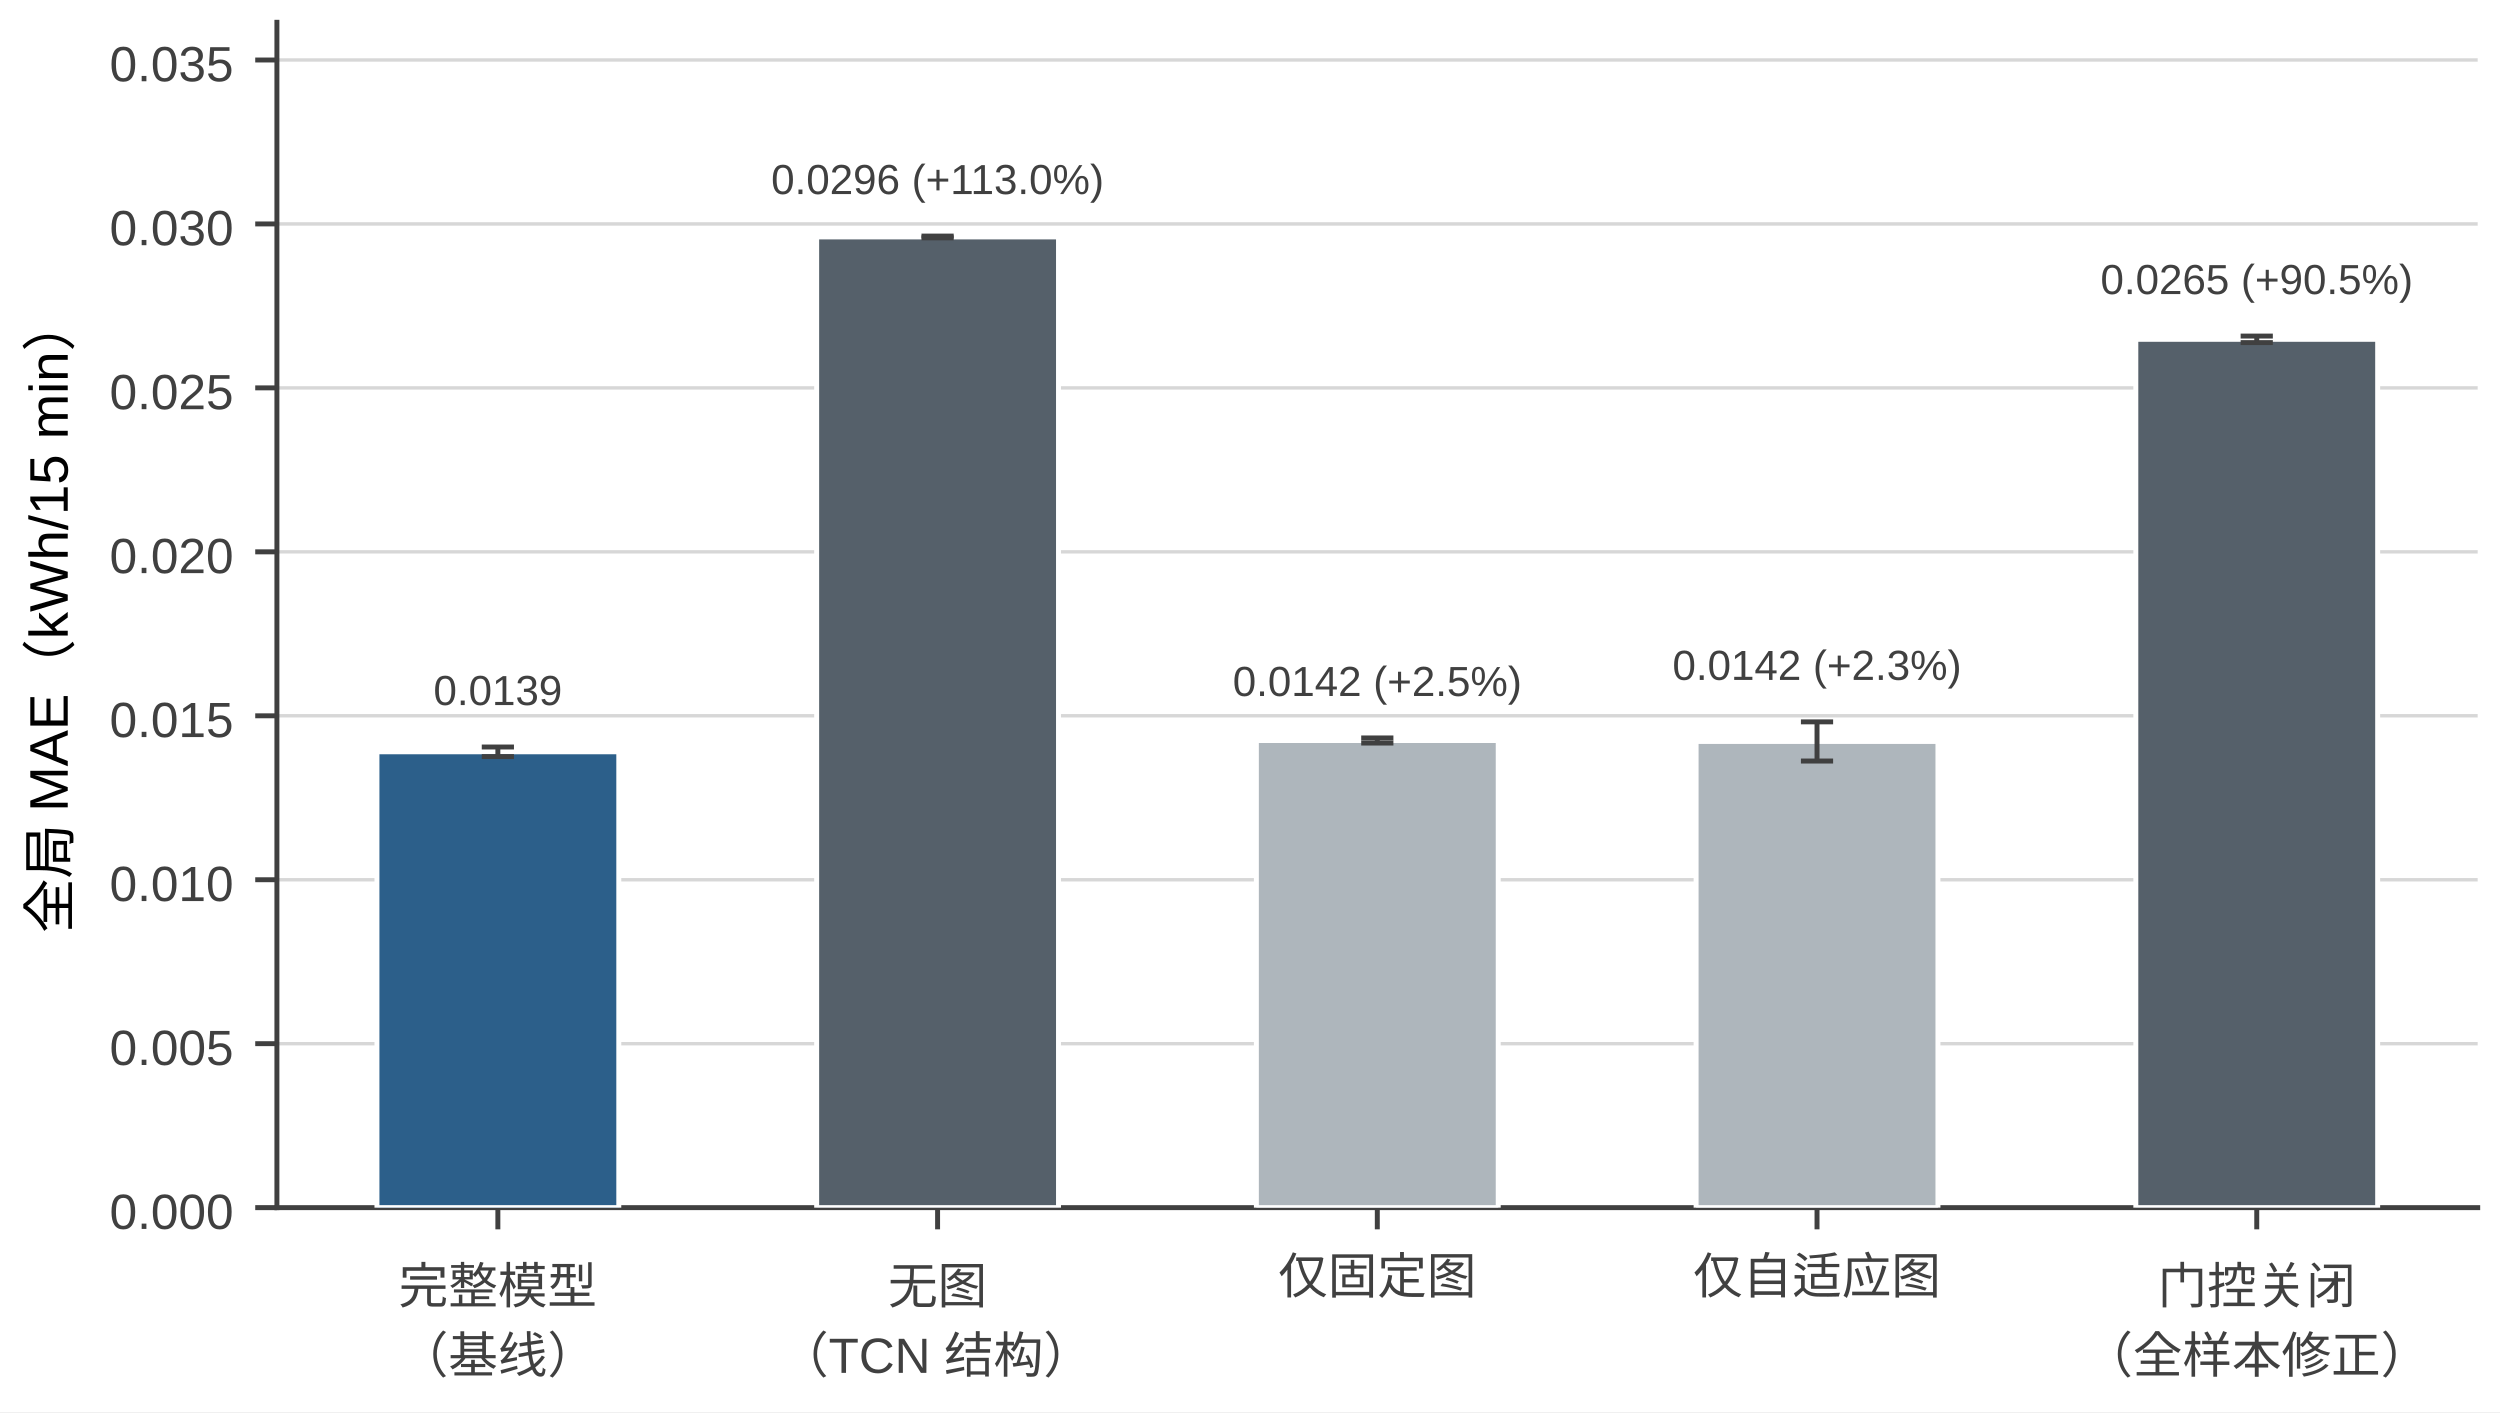
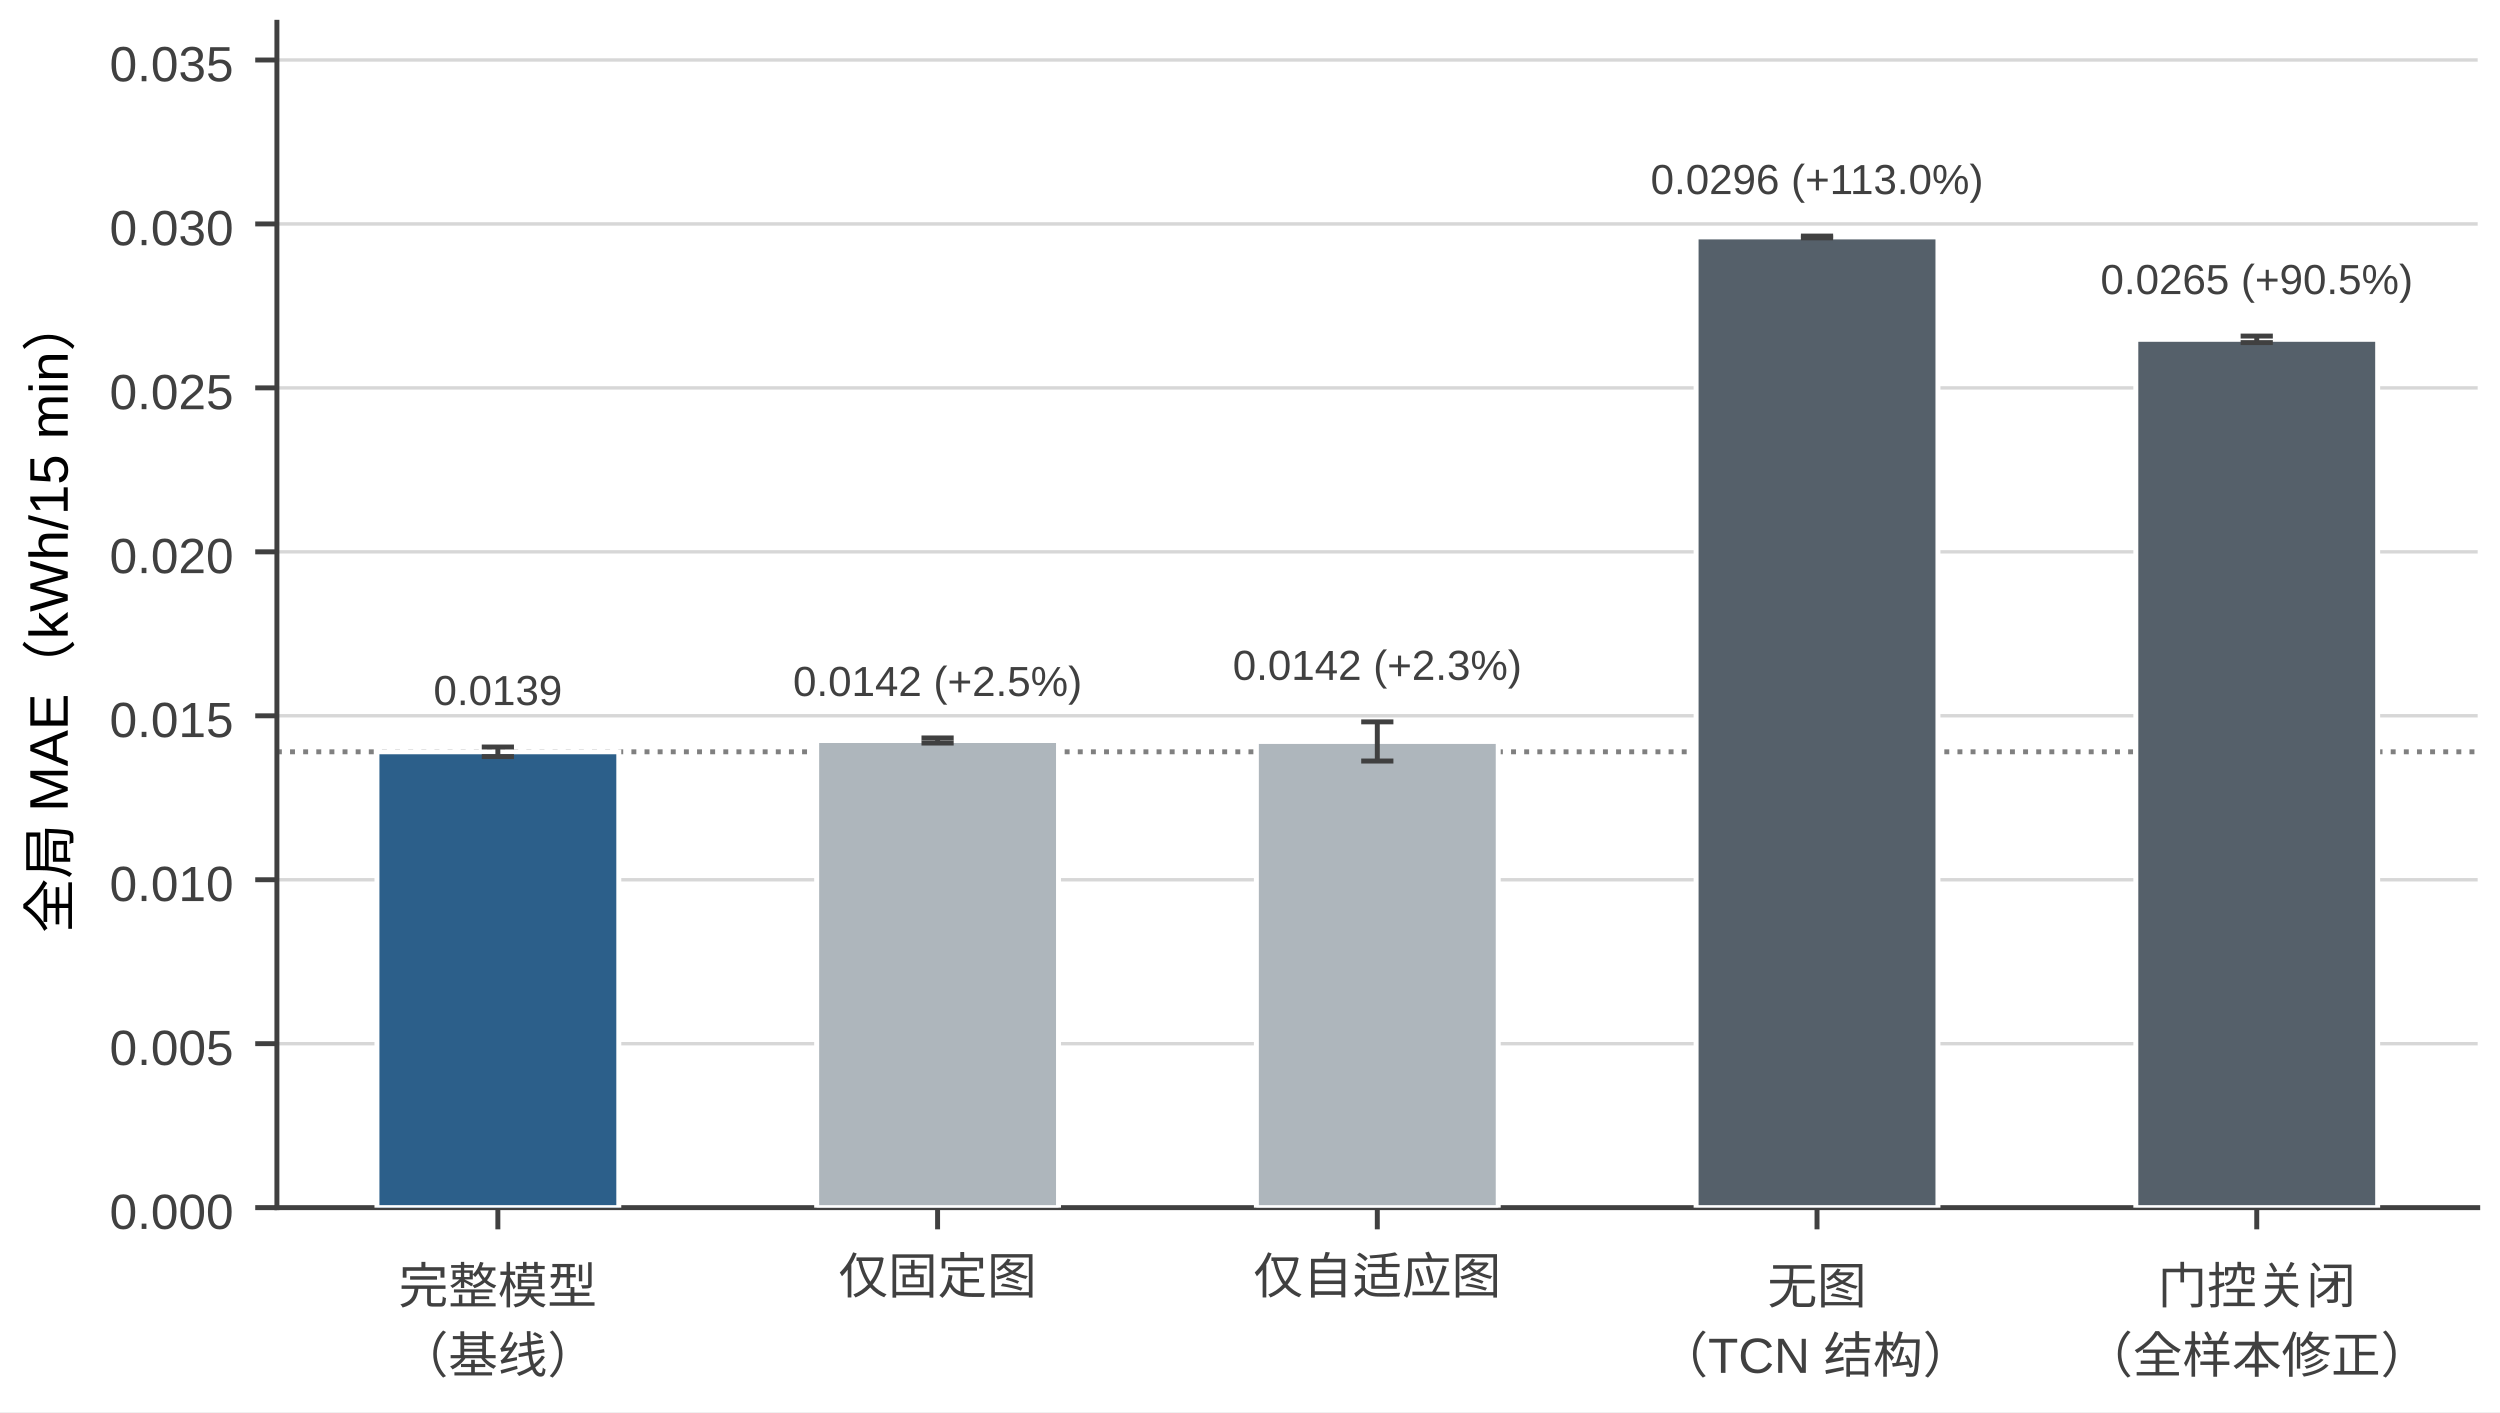
<svg xmlns="http://www.w3.org/2000/svg" xmlns:xlink="http://www.w3.org/1999/xlink" width="403.68pt" height="228pt" viewBox="0 0 403.68 228" version="1.1">
  <defs>
    <style type="text/css">*{stroke-linejoin: round; stroke-linecap: butt}</style>
  </defs>
  <g id="figure_1">
    <g id="patch_1">
      <path d="M 0 228 L 403.68 228 L 403.68 0 L 0 0 z " style="fill: #ffffff" />
    </g>
    <g id="axes_1">
      <g id="patch_2">
        <path d="M 44.712 195 L 400.08 195 L 400.08 3.6 L 44.712 3.6 z " style="fill: #ffffff" />
      </g>
      <g id="matplotlib.axis_1">
        <g id="xtick_1">
          <g id="line2d_1">
            <defs>
-               <path id="m6b417a158b" d="M 0 0 L 0 3.5 " style="stroke: #404040; stroke-width: 0.8" />
+               <path id="ma8801f9782" d="M 0 0 L 0 3.5 " style="stroke: #404040; stroke-width: 0.8" />
            </defs>
            <g>
-               <use xlink:href="#m6b417a158b" x="80.391" y="195" style="fill: #404040; stroke: #404040; stroke-width: 0.8" />
+               <use xlink:href="#ma8801f9782" x="80.391" y="195" style="fill: #404040; stroke: #404040; stroke-width: 0.8" />
            </g>
          </g>
          <g id="text_1">
            <text style="font-size: 8px; font-family: 'PingFang SC', 'Arial', 'Helvetica', 'DejaVu Sans', sans-serif; fill: #404040" transform="translate(64.39121 210.4795)">完整模型</text>
            <text style="font-size: 8px; font-family: 'PingFang SC', 'Arial', 'Helvetica', 'DejaVu Sans', sans-serif; fill: #404040" transform="translate(64.39121 221.6795)">（基线）</text>
          </g>
        </g>
        <g id="xtick_2">
          <g id="line2d_2">
            <g>
-               <use xlink:href="#m6b417a158b" x="151.394" y="195" style="fill: #404040; stroke: #404040; stroke-width: 0.8" />
+               <use xlink:href="#ma8801f9782" x="151.394" y="195" style="fill: #404040; stroke: #404040; stroke-width: 0.8" />
            </g>
          </g>
          <g id="text_2">
-             <text style="font-size: 8px; font-family: 'PingFang SC', 'Arial', 'Helvetica', 'DejaVu Sans', sans-serif; fill: #404040" transform="translate(143.3936 210.4795)">无图</text>
-             <text style="font-size: 8px; font-family: 'PingFang SC', 'Arial', 'Helvetica', 'DejaVu Sans', sans-serif; fill: #404040" transform="translate(125.7974 221.6795)">（TCN 结构）</text>
+             <text style="font-size: 8px; font-family: 'PingFang SC', 'Arial', 'Helvetica', 'DejaVu Sans', sans-serif; text-anchor: middle; fill: #404040" x="151.394" y="208.88" transform="rotate(-0 151.3936 208.8795)">仅固定图</text>
          </g>
        </g>
        <g id="xtick_3">
          <g id="line2d_3">
            <g>
-               <use xlink:href="#m6b417a158b" x="222.396" y="195" style="fill: #404040; stroke: #404040; stroke-width: 0.8" />
+               <use xlink:href="#ma8801f9782" x="222.396" y="195" style="fill: #404040; stroke: #404040; stroke-width: 0.8" />
            </g>
          </g>
          <g id="text_3">
-             <text style="font-size: 8px; font-family: 'PingFang SC', 'Arial', 'Helvetica', 'DejaVu Sans', sans-serif; text-anchor: middle; fill: #404040" x="222.396" y="208.88" transform="rotate(-0 222.396 208.8795)">仅固定图</text>
+             <text style="font-size: 8px; font-family: 'PingFang SC', 'Arial', 'Helvetica', 'DejaVu Sans', sans-serif; text-anchor: middle; fill: #404040" x="222.396" y="208.88" transform="rotate(-0 222.396 208.8795)">仅自适应图</text>
          </g>
        </g>
        <g id="xtick_4">
          <g id="line2d_4">
            <g>
-               <use xlink:href="#m6b417a158b" x="293.398" y="195" style="fill: #404040; stroke: #404040; stroke-width: 0.8" />
+               <use xlink:href="#ma8801f9782" x="293.398" y="195" style="fill: #404040; stroke: #404040; stroke-width: 0.8" />
            </g>
          </g>
          <g id="text_4">
-             <text style="font-size: 8px; font-family: 'PingFang SC', 'Arial', 'Helvetica', 'DejaVu Sans', sans-serif; text-anchor: middle; fill: #404040" x="293.398" y="208.88" transform="rotate(-0 293.3984 208.8795)">仅自适应图</text>
+             <text style="font-size: 8px; font-family: 'PingFang SC', 'Arial', 'Helvetica', 'DejaVu Sans', sans-serif; fill: #404040" transform="translate(285.3984 210.4795)">无图</text>
+             <text style="font-size: 8px; font-family: 'PingFang SC', 'Arial', 'Helvetica', 'DejaVu Sans', sans-serif; fill: #404040" transform="translate(267.8022 221.6795)">（TCN 结构）</text>
          </g>
        </g>
        <g id="xtick_5">
          <g id="line2d_5">
            <g>
-               <use xlink:href="#m6b417a158b" x="364.401" y="195" style="fill: #404040; stroke: #404040; stroke-width: 0.8" />
+               <use xlink:href="#ma8801f9782" x="364.401" y="195" style="fill: #404040; stroke: #404040; stroke-width: 0.8" />
            </g>
          </g>
          <g id="text_5">
            <text style="font-size: 8px; font-family: 'PingFang SC', 'Arial', 'Helvetica', 'DejaVu Sans', sans-serif; fill: #404040" transform="translate(348.4008 210.4795)">门控关闭</text>
            <text style="font-size: 8px; font-family: 'PingFang SC', 'Arial', 'Helvetica', 'DejaVu Sans', sans-serif; fill: #404040" transform="translate(336.4008 221.6795)">（全样本修正）</text>
          </g>
        </g>
      </g>
      <g id="matplotlib.axis_2">
        <g id="ytick_1">
          <g id="line2d_6">
-             <path d="M 44.712 195 L 400.08 195 " clip-path="url(#p3f10f317a7)" style="fill: none; stroke: #c8c8c8; stroke-opacity: 0.72; stroke-width: 0.55; stroke-linecap: square" />
+             <path d="M 44.712 195 L 400.08 195 " clip-path="url(#p6b0a60494f)" style="fill: none; stroke: #c8c8c8; stroke-opacity: 0.72; stroke-width: 0.55; stroke-linecap: square" />
          </g>
          <g id="line2d_7">
            <defs>
-               <path id="m37a7beac36" d="M 0 0 L -3.5 0 " style="stroke: #404040; stroke-width: 0.8" />
+               <path id="m39bf307064" d="M 0 0 L -3.5 0 " style="stroke: #404040; stroke-width: 0.8" />
            </defs>
            <g>
-               <use xlink:href="#m37a7beac36" x="44.712" y="195" style="fill: #404040; stroke: #404040; stroke-width: 0.8" />
+               <use xlink:href="#m39bf307064" x="44.712" y="195" style="fill: #404040; stroke: #404040; stroke-width: 0.8" />
            </g>
          </g>
          <g id="text_6">
            <text style="font-size: 8px; font-family: 'PingFang SC', 'Arial', 'Helvetica', 'DejaVu Sans', sans-serif; text-anchor: end; fill: #404040" x="37.712" y="198.44" transform="rotate(-0 37.7125 198.4395)">0.000</text>
          </g>
        </g>
        <g id="ytick_2">
          <g id="line2d_8">
-             <path d="M 44.712 168.526 L 400.08 168.526 " clip-path="url(#p3f10f317a7)" style="fill: none; stroke: #c8c8c8; stroke-opacity: 0.72; stroke-width: 0.55; stroke-linecap: square" />
+             <path d="M 44.712 168.526 L 400.08 168.526 " clip-path="url(#p6b0a60494f)" style="fill: none; stroke: #c8c8c8; stroke-opacity: 0.72; stroke-width: 0.55; stroke-linecap: square" />
          </g>
          <g id="line2d_9">
            <g>
-               <use xlink:href="#m37a7beac36" x="44.712" y="168.526" style="fill: #404040; stroke: #404040; stroke-width: 0.8" />
+               <use xlink:href="#m39bf307064" x="44.712" y="168.526" style="fill: #404040; stroke: #404040; stroke-width: 0.8" />
            </g>
          </g>
          <g id="text_7">
            <text style="font-size: 8px; font-family: 'PingFang SC', 'Arial', 'Helvetica', 'DejaVu Sans', sans-serif; text-anchor: end; fill: #404040" x="37.712" y="171.966" transform="rotate(-0 37.7125 171.9662)">0.005</text>
          </g>
        </g>
        <g id="ytick_3">
          <g id="line2d_10">
-             <path d="M 44.712 142.053 L 400.08 142.053 " clip-path="url(#p3f10f317a7)" style="fill: none; stroke: #c8c8c8; stroke-opacity: 0.72; stroke-width: 0.55; stroke-linecap: square" />
+             <path d="M 44.712 142.053 L 400.08 142.053 " clip-path="url(#p6b0a60494f)" style="fill: none; stroke: #c8c8c8; stroke-opacity: 0.72; stroke-width: 0.55; stroke-linecap: square" />
          </g>
          <g id="line2d_11">
            <g>
-               <use xlink:href="#m37a7beac36" x="44.712" y="142.053" style="fill: #404040; stroke: #404040; stroke-width: 0.8" />
+               <use xlink:href="#m39bf307064" x="44.712" y="142.053" style="fill: #404040; stroke: #404040; stroke-width: 0.8" />
            </g>
          </g>
          <g id="text_8">
            <text style="font-size: 8px; font-family: 'PingFang SC', 'Arial', 'Helvetica', 'DejaVu Sans', sans-serif; text-anchor: end; fill: #404040" x="37.712" y="145.493" transform="rotate(-0 37.7125 145.4928)">0.010</text>
          </g>
        </g>
        <g id="ytick_4">
          <g id="line2d_12">
-             <path d="M 44.712 115.579 L 400.08 115.579 " clip-path="url(#p3f10f317a7)" style="fill: none; stroke: #c8c8c8; stroke-opacity: 0.72; stroke-width: 0.55; stroke-linecap: square" />
+             <path d="M 44.712 115.579 L 400.08 115.579 " clip-path="url(#p6b0a60494f)" style="fill: none; stroke: #c8c8c8; stroke-opacity: 0.72; stroke-width: 0.55; stroke-linecap: square" />
          </g>
          <g id="line2d_13">
            <g>
-               <use xlink:href="#m37a7beac36" x="44.712" y="115.579" style="fill: #404040; stroke: #404040; stroke-width: 0.8" />
+               <use xlink:href="#m39bf307064" x="44.712" y="115.579" style="fill: #404040; stroke: #404040; stroke-width: 0.8" />
            </g>
          </g>
          <g id="text_9">
            <text style="font-size: 8px; font-family: 'PingFang SC', 'Arial', 'Helvetica', 'DejaVu Sans', sans-serif; text-anchor: end; fill: #404040" x="37.712" y="119.019" transform="rotate(-0 37.7125 119.0195)">0.015</text>
          </g>
        </g>
        <g id="ytick_5">
          <g id="line2d_14">
-             <path d="M 44.712 89.106 L 400.08 89.106 " clip-path="url(#p3f10f317a7)" style="fill: none; stroke: #c8c8c8; stroke-opacity: 0.72; stroke-width: 0.55; stroke-linecap: square" />
+             <path d="M 44.712 89.106 L 400.08 89.106 " clip-path="url(#p6b0a60494f)" style="fill: none; stroke: #c8c8c8; stroke-opacity: 0.72; stroke-width: 0.55; stroke-linecap: square" />
          </g>
          <g id="line2d_15">
            <g>
-               <use xlink:href="#m37a7beac36" x="44.712" y="89.106" style="fill: #404040; stroke: #404040; stroke-width: 0.8" />
+               <use xlink:href="#m39bf307064" x="44.712" y="89.106" style="fill: #404040; stroke: #404040; stroke-width: 0.8" />
            </g>
          </g>
          <g id="text_10">
            <text style="font-size: 8px; font-family: 'PingFang SC', 'Arial', 'Helvetica', 'DejaVu Sans', sans-serif; text-anchor: end; fill: #404040" x="37.712" y="92.546" transform="rotate(-0 37.7125 92.54611)">0.020</text>
          </g>
        </g>
        <g id="ytick_6">
          <g id="line2d_16">
-             <path d="M 44.712 62.633 L 400.08 62.633 " clip-path="url(#p3f10f317a7)" style="fill: none; stroke: #c8c8c8; stroke-opacity: 0.72; stroke-width: 0.55; stroke-linecap: square" />
+             <path d="M 44.712 62.633 L 400.08 62.633 " clip-path="url(#p6b0a60494f)" style="fill: none; stroke: #c8c8c8; stroke-opacity: 0.72; stroke-width: 0.55; stroke-linecap: square" />
          </g>
          <g id="line2d_17">
            <g>
-               <use xlink:href="#m37a7beac36" x="44.712" y="62.633" style="fill: #404040; stroke: #404040; stroke-width: 0.8" />
+               <use xlink:href="#m39bf307064" x="44.712" y="62.633" style="fill: #404040; stroke: #404040; stroke-width: 0.8" />
            </g>
          </g>
          <g id="text_11">
            <text style="font-size: 8px; font-family: 'PingFang SC', 'Arial', 'Helvetica', 'DejaVu Sans', sans-serif; text-anchor: end; fill: #404040" x="37.712" y="66.073" transform="rotate(-0 37.7125 66.07276)">0.025</text>
          </g>
        </g>
        <g id="ytick_7">
          <g id="line2d_18">
-             <path d="M 44.712 36.159 L 400.08 36.159 " clip-path="url(#p3f10f317a7)" style="fill: none; stroke: #c8c8c8; stroke-opacity: 0.72; stroke-width: 0.55; stroke-linecap: square" />
+             <path d="M 44.712 36.159 L 400.08 36.159 " clip-path="url(#p6b0a60494f)" style="fill: none; stroke: #c8c8c8; stroke-opacity: 0.72; stroke-width: 0.55; stroke-linecap: square" />
          </g>
          <g id="line2d_19">
            <g>
-               <use xlink:href="#m37a7beac36" x="44.712" y="36.159" style="fill: #404040; stroke: #404040; stroke-width: 0.8" />
+               <use xlink:href="#m39bf307064" x="44.712" y="36.159" style="fill: #404040; stroke: #404040; stroke-width: 0.8" />
            </g>
          </g>
          <g id="text_12">
            <text style="font-size: 8px; font-family: 'PingFang SC', 'Arial', 'Helvetica', 'DejaVu Sans', sans-serif; text-anchor: end; fill: #404040" x="37.712" y="39.599" transform="rotate(-0 37.7125 39.5994)">0.030</text>
          </g>
        </g>
        <g id="ytick_8">
          <g id="line2d_20">
-             <path d="M 44.712 9.686 L 400.08 9.686 " clip-path="url(#p3f10f317a7)" style="fill: none; stroke: #c8c8c8; stroke-opacity: 0.72; stroke-width: 0.55; stroke-linecap: square" />
+             <path d="M 44.712 9.686 L 400.08 9.686 " clip-path="url(#p6b0a60494f)" style="fill: none; stroke: #c8c8c8; stroke-opacity: 0.72; stroke-width: 0.55; stroke-linecap: square" />
          </g>
          <g id="line2d_21">
            <g>
-               <use xlink:href="#m37a7beac36" x="44.712" y="9.686" style="fill: #404040; stroke: #404040; stroke-width: 0.8" />
+               <use xlink:href="#m39bf307064" x="44.712" y="9.686" style="fill: #404040; stroke: #404040; stroke-width: 0.8" />
            </g>
          </g>
          <g id="text_13">
            <text style="font-size: 8px; font-family: 'PingFang SC', 'Arial', 'Helvetica', 'DejaVu Sans', sans-serif; text-anchor: end; fill: #404040" x="37.712" y="13.126" transform="rotate(-0 37.7125 13.12605)">0.035</text>
          </g>
        </g>
        <g id="text_14">
          <text style="font-size: 8.8px; font-family: 'PingFang SC', 'Arial', 'Helvetica', 'DejaVu Sans', sans-serif; text-anchor: middle" x="11.168" y="99.3" transform="rotate(-90 11.168 99.29976)">全局 MAE（kWh/15 min）</text>
        </g>
      </g>
+       <g id="line2d_22">
+         <path d="M 44.712 121.397 L 400.08 121.397 " clip-path="url(#p6b0a60494f)" style="fill: none; stroke-dasharray: 0.8,1.32; stroke-dashoffset: 0; stroke: #808080; stroke-width: 0.8" />
+       </g>
      <g id="patch_3">
        <path d="M 44.712 195 L 44.712 3.6 " style="fill: none; stroke: #404040; stroke-width: 0.8; stroke-linejoin: miter; stroke-linecap: square" />
      </g>
      <g id="patch_4">
        <path d="M 44.712 195 L 400.08 195 " style="fill: none; stroke: #404040; stroke-width: 0.8; stroke-linejoin: miter; stroke-linecap: square" />
      </g>
      <g id="patch_5">
-         <path d="M 60.866 195 L 99.917 195 L 99.917 121.397 L 60.866 121.397 z " clip-path="url(#p3f10f317a7)" style="fill: #2c5f8a; stroke: #ffffff; stroke-width: 0.8; stroke-linejoin: miter" />
+         <path d="M 60.866 195 L 99.917 195 L 99.917 121.397 L 60.866 121.397 z " clip-path="url(#p6b0a60494f)" style="fill: #2c5f8a; stroke: #ffffff; stroke-width: 0.8; stroke-linejoin: miter" />
      </g>
      <g id="patch_6">
-         <path d="M 131.868 195 L 170.919 195 L 170.919 38.26 L 131.868 38.26 z " clip-path="url(#p3f10f317a7)" style="fill: #55606a; stroke: #ffffff; stroke-width: 0.8; stroke-linejoin: miter" />
+         <path d="M 131.868 195 L 170.919 195 L 170.919 119.57 L 131.868 119.57 z " clip-path="url(#p6b0a60494f)" style="fill: #aeb6bc; stroke: #ffffff; stroke-width: 0.8; stroke-linejoin: miter" />
      </g>
      <g id="patch_7">
-         <path d="M 202.87 195 L 241.922 195 L 241.922 119.57 L 202.87 119.57 z " clip-path="url(#p3f10f317a7)" style="fill: #aeb6bc; stroke: #ffffff; stroke-width: 0.8; stroke-linejoin: miter" />
+         <path d="M 202.87 195 L 241.922 195 L 241.922 119.723 L 202.87 119.723 z " clip-path="url(#p6b0a60494f)" style="fill: #aeb6bc; stroke: #ffffff; stroke-width: 0.8; stroke-linejoin: miter" />
      </g>
      <g id="patch_8">
-         <path d="M 273.873 195 L 312.924 195 L 312.924 119.723 L 273.873 119.723 z " clip-path="url(#p3f10f317a7)" style="fill: #aeb6bc; stroke: #ffffff; stroke-width: 0.8; stroke-linejoin: miter" />
+         <path d="M 273.873 195 L 312.924 195 L 312.924 38.26 L 273.873 38.26 z " clip-path="url(#p6b0a60494f)" style="fill: #55606a; stroke: #ffffff; stroke-width: 0.8; stroke-linejoin: miter" />
      </g>
      <g id="patch_9">
-         <path d="M 344.875 195 L 383.926 195 L 383.926 54.791 L 344.875 54.791 z " clip-path="url(#p3f10f317a7)" style="fill: #55606a; stroke: #ffffff; stroke-width: 0.8; stroke-linejoin: miter" />
+         <path d="M 344.875 195 L 383.926 195 L 383.926 54.791 L 344.875 54.791 z " clip-path="url(#p6b0a60494f)" style="fill: #55606a; stroke: #ffffff; stroke-width: 0.8; stroke-linejoin: miter" />
      </g>
      <g id="text_15">
        <text style="font-size: 6.8px; font-family: 'PingFang SC', 'Arial', 'Helvetica', 'DejaVu Sans', sans-serif; text-anchor: middle; fill: #404040" x="80.391" y="113.846" transform="rotate(-0 80.39121 113.8463)">0.0139</text>
      </g>
      <g id="text_16">
-         <text style="font-size: 6.8px; font-family: 'PingFang SC', 'Arial', 'Helvetica', 'DejaVu Sans', sans-serif; text-anchor: middle; fill: #404040" x="151.394" y="31.339" transform="rotate(-0 151.3936 31.33853)">0.0296  (+113.0%)</text>
+         <text style="font-size: 6.8px; font-family: 'PingFang SC', 'Arial', 'Helvetica', 'DejaVu Sans', sans-serif; text-anchor: middle; fill: #404040" x="151.394" y="112.386" transform="rotate(-0 151.3936 112.3859)">0.0142  (+2.5%)</text>
      </g>
      <g id="text_17">
-         <text style="font-size: 6.8px; font-family: 'PingFang SC', 'Arial', 'Helvetica', 'DejaVu Sans', sans-serif; text-anchor: middle; fill: #404040" x="222.396" y="112.386" transform="rotate(-0 222.396 112.3859)">0.0142  (+2.5%)</text>
+         <text style="font-size: 6.8px; font-family: 'PingFang SC', 'Arial', 'Helvetica', 'DejaVu Sans', sans-serif; text-anchor: middle; fill: #404040" x="222.396" y="109.786" transform="rotate(-0 222.396 109.7859)">0.0142  (+2.3%)</text>
      </g>
      <g id="text_18">
-         <text style="font-size: 6.8px; font-family: 'PingFang SC', 'Arial', 'Helvetica', 'DejaVu Sans', sans-serif; text-anchor: middle; fill: #404040" x="293.398" y="109.786" transform="rotate(-0 293.3984 109.7859)">0.0142  (+2.3%)</text>
+         <text style="font-size: 6.8px; font-family: 'PingFang SC', 'Arial', 'Helvetica', 'DejaVu Sans', sans-serif; text-anchor: middle; fill: #404040" x="293.398" y="31.339" transform="rotate(-0 293.3984 31.33853)">0.0296  (+113.0%)</text>
      </g>
      <g id="text_19">
        <text style="font-size: 6.8px; font-family: 'PingFang SC', 'Arial', 'Helvetica', 'DejaVu Sans', sans-serif; text-anchor: middle; fill: #404040" x="364.401" y="47.489" transform="rotate(-0 364.4008 47.48855)">0.0265  (+90.5%)</text>
      </g>
      <g id="LineCollection_1">
-         <path d="M 80.391 122.172 L 80.391 120.622 " clip-path="url(#p3f10f317a7)" style="fill: none; stroke: #404040; stroke-width: 0.8" />
-       </g>
-       <g id="line2d_22">
+         <path d="M 80.391 122.172 L 80.391 120.622 " clip-path="url(#p6b0a60494f)" style="fill: none; stroke: #404040; stroke-width: 0.8" />
+       </g>
+       <g id="line2d_23">
        <defs>
-           <path id="m7819eabbbb" d="M 2.6 0 L -2.6 -0 " style="stroke: #404040; stroke-width: 0.8" />
+           <path id="mdea470c93c" d="M 2.6 0 L -2.6 -0 " style="stroke: #404040; stroke-width: 0.8" />
        </defs>
-         <g clip-path="url(#p3f10f317a7)">
-           <use xlink:href="#m7819eabbbb" x="80.391" y="122.172" style="fill: #1f77b4; stroke: #404040; stroke-width: 0.8" />
-         </g>
-       </g>
-       <g id="line2d_23">
-         <g clip-path="url(#p3f10f317a7)">
-           <use xlink:href="#m7819eabbbb" x="80.391" y="120.622" style="fill: #1f77b4; stroke: #404040; stroke-width: 0.8" />
+         <g clip-path="url(#p6b0a60494f)">
+           <use xlink:href="#mdea470c93c" x="80.391" y="122.172" style="fill: #1f77b4; stroke: #404040; stroke-width: 0.8" />
+         </g>
+       </g>
+       <g id="line2d_24">
+         <g clip-path="url(#p6b0a60494f)">
+           <use xlink:href="#mdea470c93c" x="80.391" y="120.622" style="fill: #1f77b4; stroke: #404040; stroke-width: 0.8" />
        </g>
      </g>
      <g id="LineCollection_2">
-         <path d="M 151.394 38.404 L 151.394 38.115 " clip-path="url(#p3f10f317a7)" style="fill: none; stroke: #404040; stroke-width: 0.8" />
-       </g>
-       <g id="line2d_24">
-         <g clip-path="url(#p3f10f317a7)">
-           <use xlink:href="#m7819eabbbb" x="151.394" y="38.404" style="fill: #1f77b4; stroke: #404040; stroke-width: 0.8" />
-         </g>
+         <path d="M 151.394 119.979 L 151.394 119.162 " clip-path="url(#p6b0a60494f)" style="fill: none; stroke: #404040; stroke-width: 0.8" />
      </g>
      <g id="line2d_25">
-         <g clip-path="url(#p3f10f317a7)">
-           <use xlink:href="#m7819eabbbb" x="151.394" y="38.115" style="fill: #1f77b4; stroke: #404040; stroke-width: 0.8" />
+         <g clip-path="url(#p6b0a60494f)">
+           <use xlink:href="#mdea470c93c" x="151.394" y="119.979" style="fill: #1f77b4; stroke: #404040; stroke-width: 0.8" />
+         </g>
+       </g>
+       <g id="line2d_26">
+         <g clip-path="url(#p6b0a60494f)">
+           <use xlink:href="#mdea470c93c" x="151.394" y="119.162" style="fill: #1f77b4; stroke: #404040; stroke-width: 0.8" />
        </g>
      </g>
      <g id="LineCollection_3">
-         <path d="M 222.396 119.979 L 222.396 119.162 " clip-path="url(#p3f10f317a7)" style="fill: none; stroke: #404040; stroke-width: 0.8" />
-       </g>
-       <g id="line2d_26">
-         <g clip-path="url(#p3f10f317a7)">
-           <use xlink:href="#m7819eabbbb" x="222.396" y="119.979" style="fill: #1f77b4; stroke: #404040; stroke-width: 0.8" />
-         </g>
+         <path d="M 222.396 122.885 L 222.396 116.562 " clip-path="url(#p6b0a60494f)" style="fill: none; stroke: #404040; stroke-width: 0.8" />
      </g>
      <g id="line2d_27">
-         <g clip-path="url(#p3f10f317a7)">
-           <use xlink:href="#m7819eabbbb" x="222.396" y="119.162" style="fill: #1f77b4; stroke: #404040; stroke-width: 0.8" />
+         <g clip-path="url(#p6b0a60494f)">
+           <use xlink:href="#mdea470c93c" x="222.396" y="122.885" style="fill: #1f77b4; stroke: #404040; stroke-width: 0.8" />
+         </g>
+       </g>
+       <g id="line2d_28">
+         <g clip-path="url(#p6b0a60494f)">
+           <use xlink:href="#mdea470c93c" x="222.396" y="116.562" style="fill: #1f77b4; stroke: #404040; stroke-width: 0.8" />
        </g>
      </g>
      <g id="LineCollection_4">
-         <path d="M 293.398 122.885 L 293.398 116.562 " clip-path="url(#p3f10f317a7)" style="fill: none; stroke: #404040; stroke-width: 0.8" />
-       </g>
-       <g id="line2d_28">
-         <g clip-path="url(#p3f10f317a7)">
-           <use xlink:href="#m7819eabbbb" x="293.398" y="122.885" style="fill: #1f77b4; stroke: #404040; stroke-width: 0.8" />
-         </g>
+         <path d="M 293.398 38.404 L 293.398 38.115 " clip-path="url(#p6b0a60494f)" style="fill: none; stroke: #404040; stroke-width: 0.8" />
      </g>
      <g id="line2d_29">
-         <g clip-path="url(#p3f10f317a7)">
-           <use xlink:href="#m7819eabbbb" x="293.398" y="116.562" style="fill: #1f77b4; stroke: #404040; stroke-width: 0.8" />
+         <g clip-path="url(#p6b0a60494f)">
+           <use xlink:href="#mdea470c93c" x="293.398" y="38.404" style="fill: #1f77b4; stroke: #404040; stroke-width: 0.8" />
+         </g>
+       </g>
+       <g id="line2d_30">
+         <g clip-path="url(#p6b0a60494f)">
+           <use xlink:href="#mdea470c93c" x="293.398" y="38.115" style="fill: #1f77b4; stroke: #404040; stroke-width: 0.8" />
        </g>
      </g>
      <g id="LineCollection_5">
-         <path d="M 364.401 55.318 L 364.401 54.265 " clip-path="url(#p3f10f317a7)" style="fill: none; stroke: #404040; stroke-width: 0.8" />
-       </g>
-       <g id="line2d_30">
-         <g clip-path="url(#p3f10f317a7)">
-           <use xlink:href="#m7819eabbbb" x="364.401" y="55.318" style="fill: #1f77b4; stroke: #404040; stroke-width: 0.8" />
-         </g>
+         <path d="M 364.401 55.318 L 364.401 54.265 " clip-path="url(#p6b0a60494f)" style="fill: none; stroke: #404040; stroke-width: 0.8" />
      </g>
      <g id="line2d_31">
-         <g clip-path="url(#p3f10f317a7)">
-           <use xlink:href="#m7819eabbbb" x="364.401" y="54.265" style="fill: #1f77b4; stroke: #404040; stroke-width: 0.8" />
+         <g clip-path="url(#p6b0a60494f)">
+           <use xlink:href="#mdea470c93c" x="364.401" y="55.318" style="fill: #1f77b4; stroke: #404040; stroke-width: 0.8" />
+         </g>
+       </g>
+       <g id="line2d_32">
+         <g clip-path="url(#p6b0a60494f)">
+           <use xlink:href="#mdea470c93c" x="364.401" y="54.265" style="fill: #1f77b4; stroke: #404040; stroke-width: 0.8" />
        </g>
      </g>
    </g>
  </g>
  <defs>
-     <clipPath id="p3f10f317a7">
+     <clipPath id="p6b0a60494f">
      <rect x="44.712" y="3.6" width="355.367" height="191.4" />
    </clipPath>
  </defs>
</svg>
